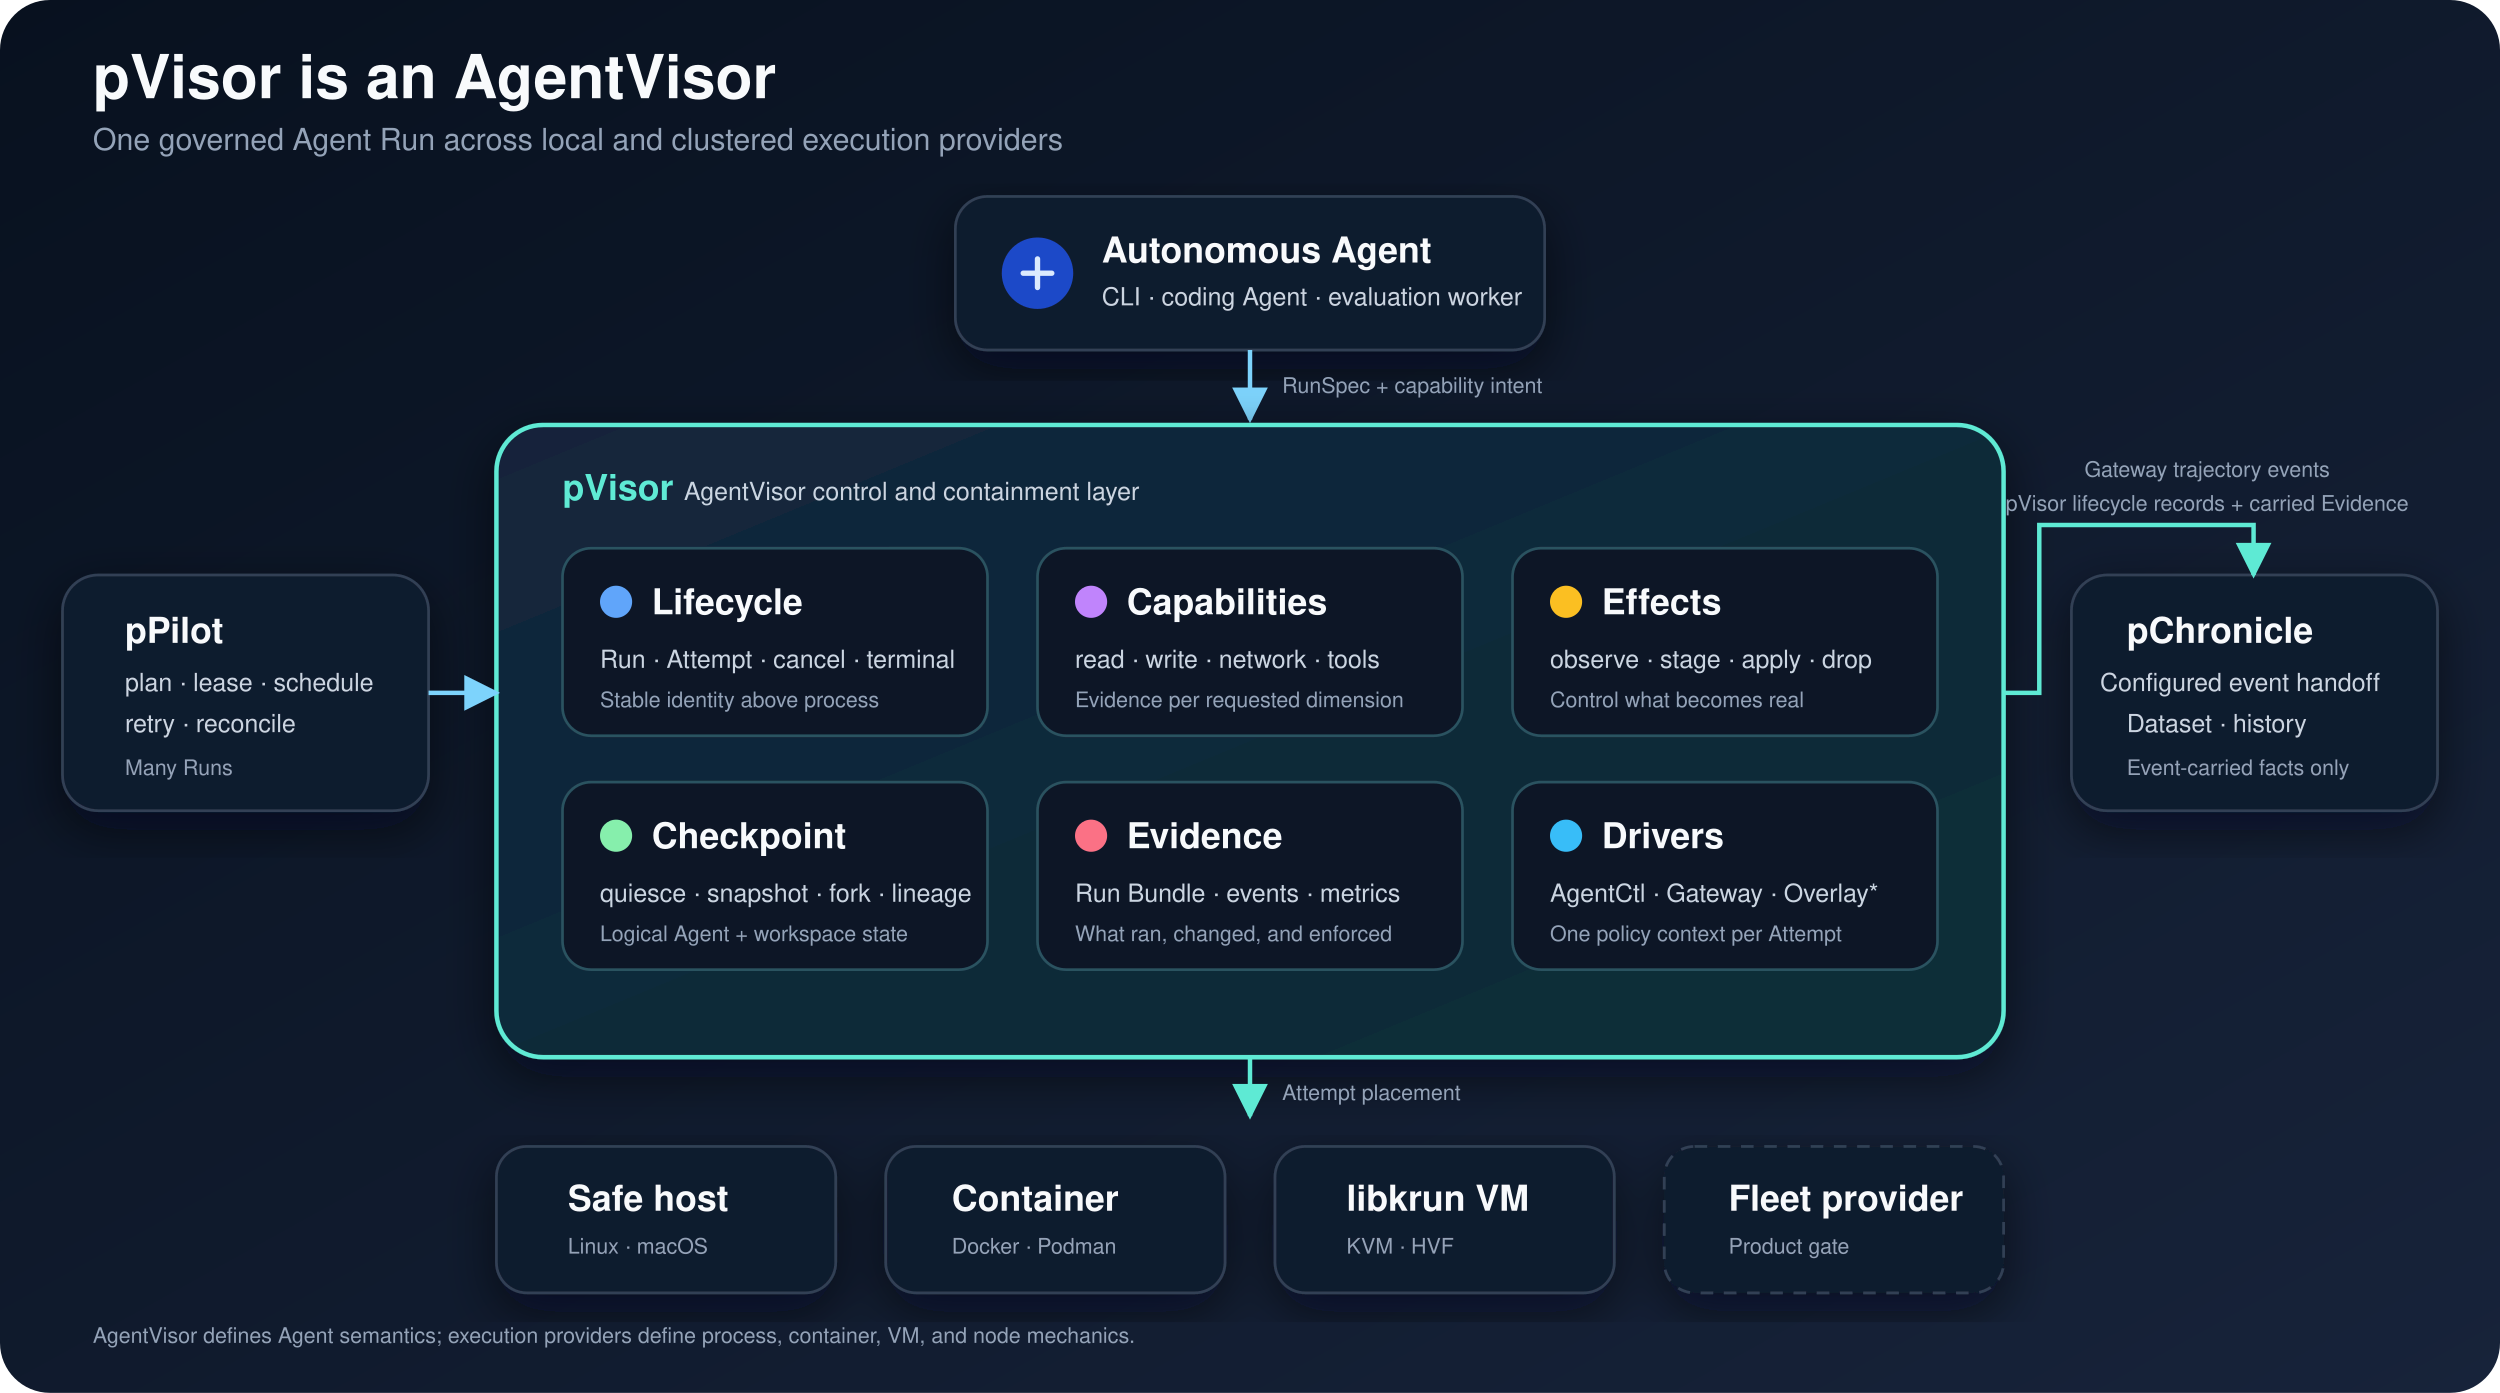
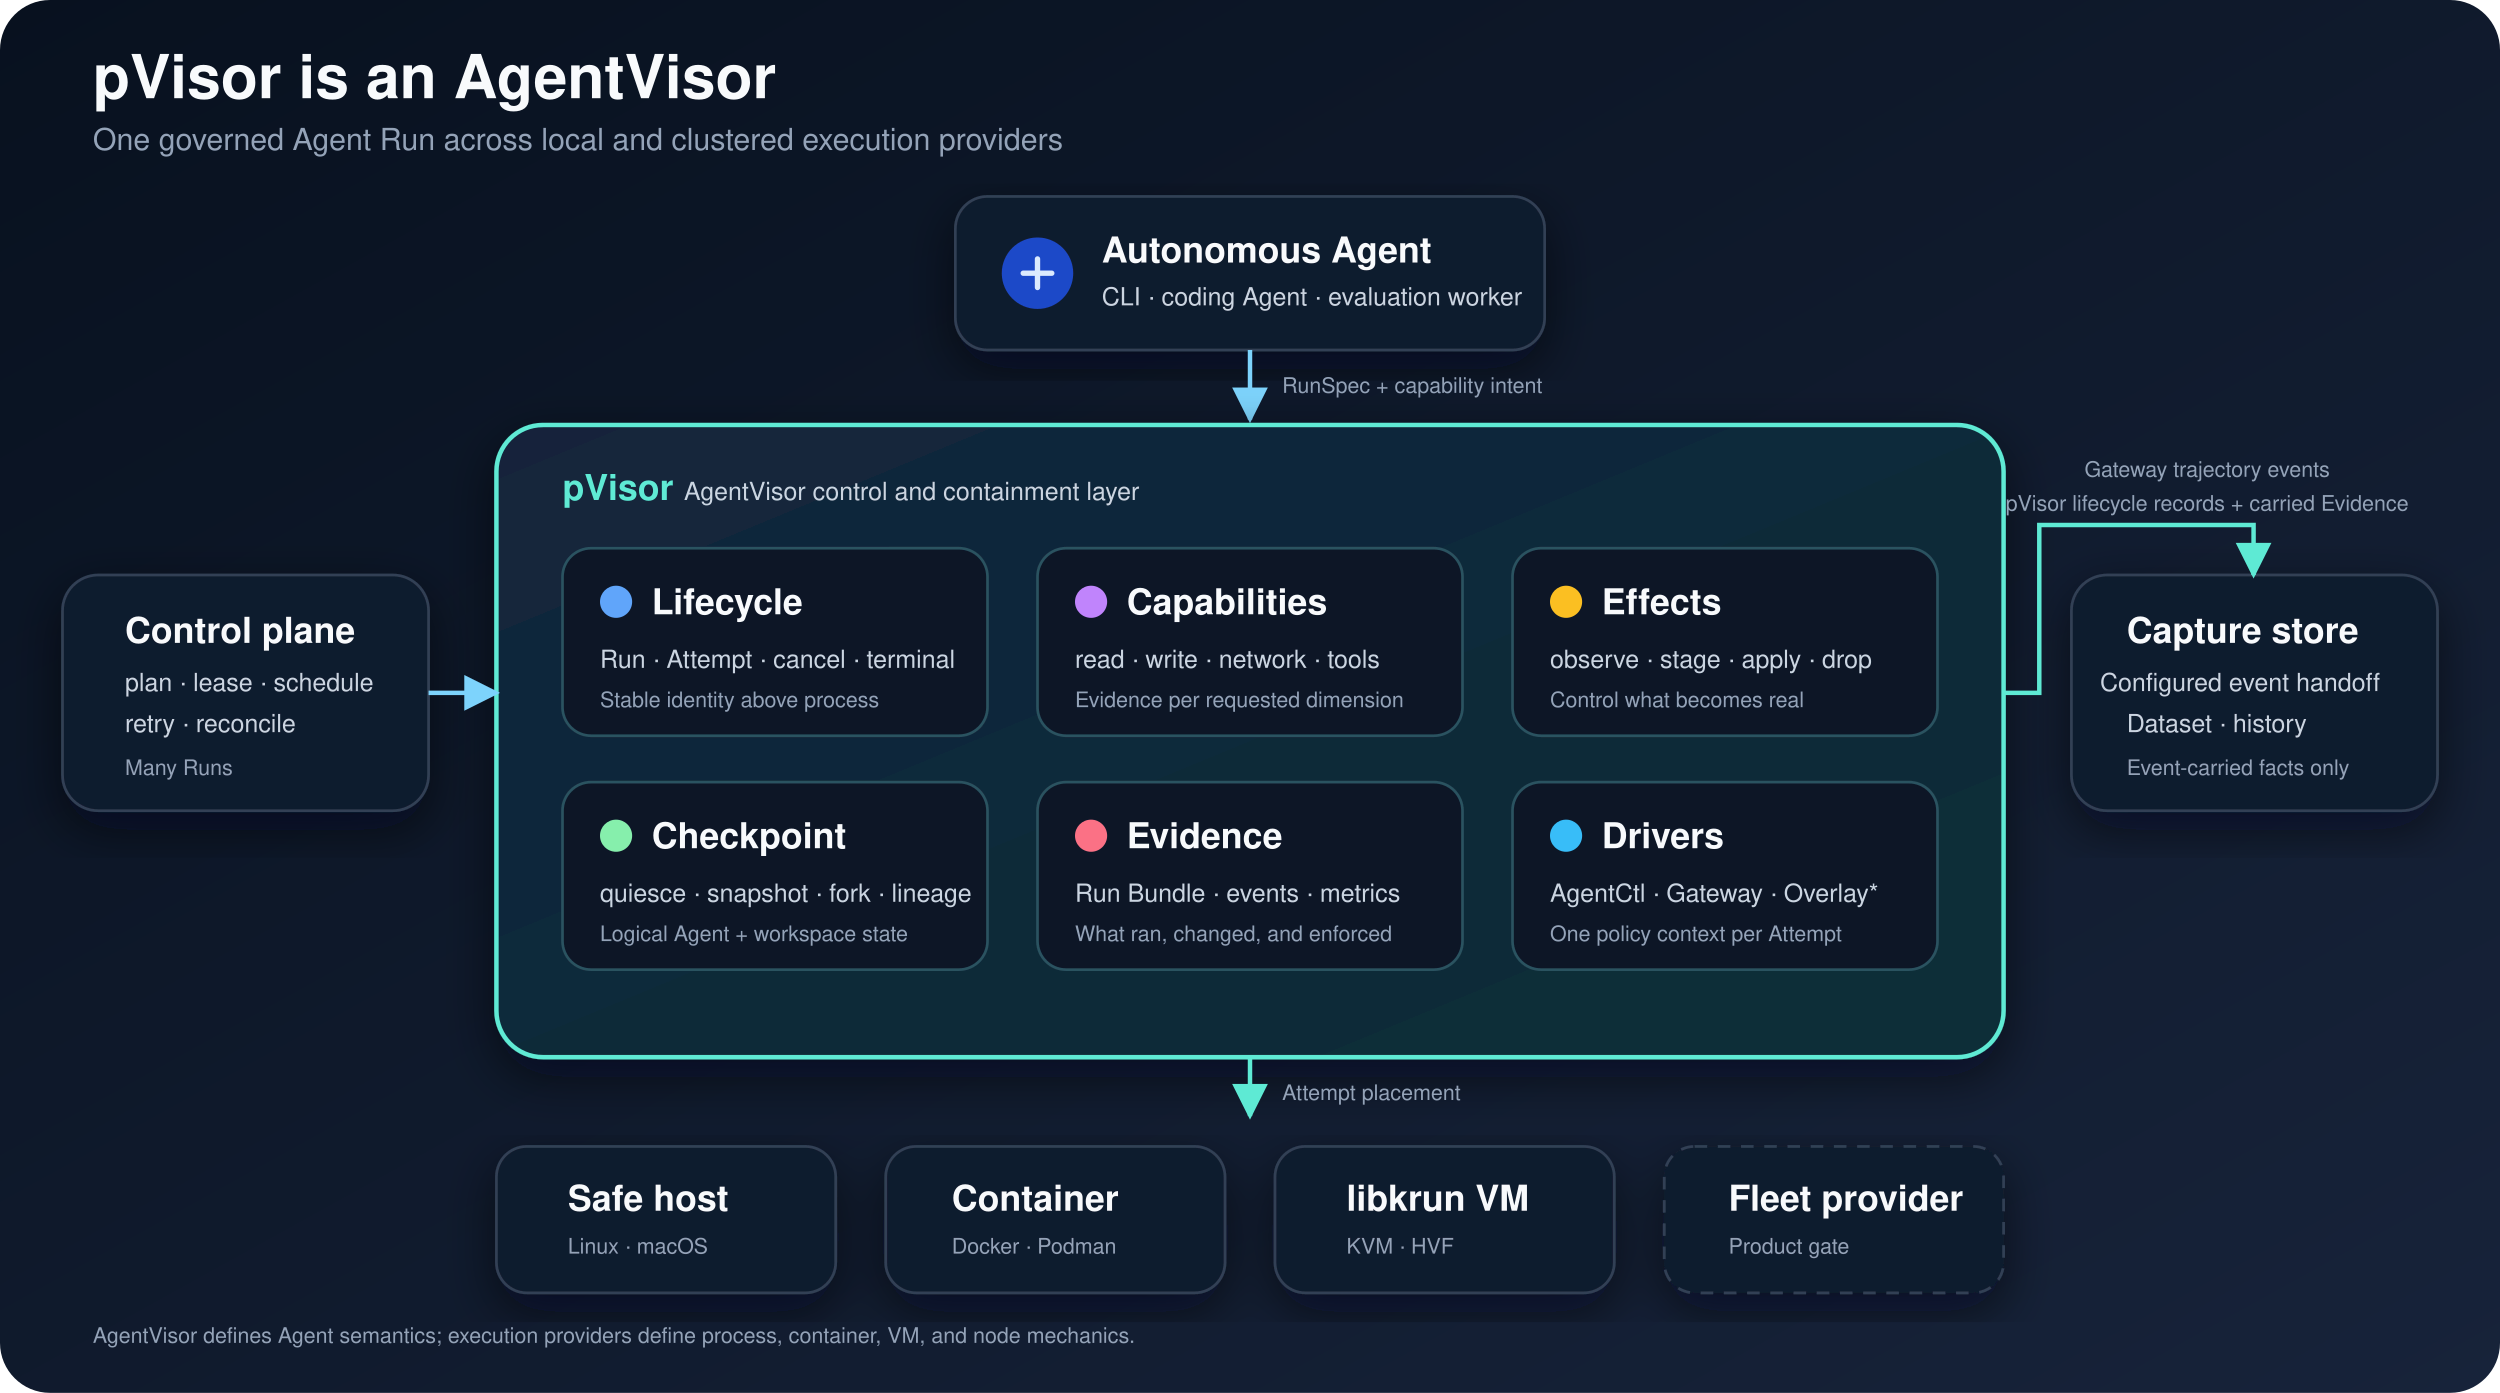
<svg xmlns="http://www.w3.org/2000/svg" width="1400" height="780" viewBox="0 0 1400 780" role="img" aria-labelledby="title desc">
  <defs>
    <linearGradient id="bg" x1="0" y1="0" x2="1" y2="1">
      <stop offset="0" stop-color="#08111f" />
      <stop offset="1" stop-color="#17233a" />
    </linearGradient>
    <linearGradient id="visor" x1="0" y1="0" x2="1" y2="1">
      <stop offset="0" stop-color="#12243b" />
      <stop offset="1" stop-color="#0f2f38" />
    </linearGradient>
    <filter id="shadow" x="-20%" y="-20%" width="140%" height="140%">
      <feDropShadow dx="0" dy="10" stdDeviation="14" flood-color="#020617" flood-opacity="0.55" />
    </filter>
    <marker id="arrow" viewBox="0 0 10 10" refX="9" refY="5" markerWidth="8" markerHeight="8" orient="auto-start-reverse">
      <path d="M 0 0 L 10 5 L 0 10 z" fill="#7dd3fc" />
    </marker>
    <marker id="arrow-teal" viewBox="0 0 10 10" refX="9" refY="5" markerWidth="8" markerHeight="8" orient="auto-start-reverse">
      <path d="M 0 0 L 10 5 L 0 10 z" fill="#5eead4" />
    </marker>
    <style>
      text { font-family: -apple-system, BlinkMacSystemFont, "Segoe UI", Helvetica, Arial, sans-serif; }
      .title { font-size: 34px; font-weight: 700; fill: #f8fafc; }
      .subtitle { font-size: 17px; font-weight: 400; fill: #94a3b8; }
      .label { font-size: 20px; font-weight: 700; fill: #f8fafc; }
      .small { font-size: 14px; font-weight: 500; fill: #cbd5e1; }
      .tiny { font-size: 12px; font-weight: 500; fill: #94a3b8; }
      .accent { fill: #5eead4; }
      .card { fill: #111c2e; stroke: #334155; stroke-width: 1.5; }
      .inner { fill: #0d1728; stroke: #2b5260; stroke-width: 1.5; }
      .line { fill: none; stroke: #7dd3fc; stroke-width: 2.5; marker-end: url(#arrow); }
      .teal-line { fill: none; stroke: #5eead4; stroke-width: 2.5; marker-end: url(#arrow-teal); }
    </style>
  </defs>
  <rect width="1400" height="780" rx="28" fill="url(#bg)" />
  <text x="52" y="55" class="title">pVisor is an AgentVisor</text>
  <text x="52" y="84" class="subtitle">One governed Agent Run across local and clustered execution providers</text>
  <g filter="url(#shadow)">
    <rect x="535" y="110" width="330" height="86" rx="18" class="card" stroke="#60a5fa" />
    <circle cx="581" cy="153" r="20" fill="#1d4ed8" opacity="0.9" />
    <path d="M573 153h16M581 145v16" stroke="#dbeafe" stroke-width="3" stroke-linecap="round" />
    <text x="617" y="147" class="label">Autonomous Agent</text>
    <text x="617" y="171" class="small">CLI · coding Agent · evaluation worker</text>
  </g>
  <path d="M700 196V235" class="line" />
  <text x="718" y="220" class="tiny">RunSpec + capability intent</text>
  <g filter="url(#shadow)">
    <rect x="278" y="238" width="844" height="354" rx="26" fill="url(#visor)" stroke="#5eead4" stroke-width="2.5" />
    <text x="315" y="280" class="label accent">pVisor</text>
    <text x="383" y="280" class="small">AgentVisor control and containment layer</text>
    <rect x="315" y="307" width="238" height="105" rx="16" class="inner" />
    <circle cx="345" cy="337" r="9" fill="#60a5fa" />
    <text x="365" y="344" class="label">Lifecycle</text>
    <text x="336" y="374" class="small">Run · Attempt · cancel · terminal</text>
    <text x="336" y="396" class="tiny">Stable identity above process</text>
    <rect x="581" y="307" width="238" height="105" rx="16" class="inner" />
    <circle cx="611" cy="337" r="9" fill="#c084fc" />
    <text x="631" y="344" class="label">Capabilities</text>
    <text x="602" y="374" class="small">read · write · network · tools</text>
    <text x="602" y="396" class="tiny">Evidence per requested dimension</text>
    <rect x="847" y="307" width="238" height="105" rx="16" class="inner" />
    <circle cx="877" cy="337" r="9" fill="#fbbf24" />
    <text x="897" y="344" class="label">Effects</text>
    <text x="868" y="374" class="small">observe · stage · apply · drop</text>
    <text x="868" y="396" class="tiny">Control what becomes real</text>
    <rect x="315" y="438" width="238" height="105" rx="16" class="inner" />
    <circle cx="345" cy="468" r="9" fill="#86efac" />
    <text x="365" y="475" class="label">Checkpoint</text>
    <text x="336" y="505" class="small">quiesce · snapshot · fork · lineage</text>
    <text x="336" y="527" class="tiny">Logical Agent + workspace state</text>
    <rect x="581" y="438" width="238" height="105" rx="16" class="inner" />
    <circle cx="611" cy="468" r="9" fill="#fb7185" />
    <text x="631" y="475" class="label">Evidence</text>
    <text x="602" y="505" class="small">Run Bundle · events · metrics</text>
    <text x="602" y="527" class="tiny">What ran, changed, and enforced</text>
    <rect x="847" y="438" width="238" height="105" rx="16" class="inner" />
    <circle cx="877" cy="468" r="9" fill="#38bdf8" />
    <text x="897" y="475" class="label">Drivers</text>
    <text x="868" y="505" class="small">AgentCtl · Gateway · Overlay*</text>
    <text x="868" y="527" class="tiny">One policy context per Attempt</text>
  </g>
  <g filter="url(#shadow)">
    <rect x="35" y="322" width="205" height="132" rx="20" class="card" stroke="#c084fc" />
-     <text x="70" y="360" class="label">pPilot</text>
+     <text x="70" y="360" class="label">Control plane</text>
    <text x="70" y="387" class="small">plan · lease · schedule</text>
    <text x="70" y="410" class="small">retry · reconcile</text>
    <text x="70" y="434" class="tiny">Many Runs</text>
  </g>
  <path d="M240 388H278" class="line" />
  <g filter="url(#shadow)">
    <rect x="1160" y="322" width="205" height="132" rx="20" class="card" stroke="#86efac" />
-     <text x="1191" y="360" class="label">pChronicle</text>
+     <text x="1191" y="360" class="label">Capture store</text>
    <text x="1176" y="387" class="small">Configured event handoff</text>
    <text x="1191" y="410" class="small">Dataset · history</text>
    <text x="1191" y="434" class="tiny">Event-carried facts only</text>
  </g>
  <path d="M1122 388H1142V294H1262V322" class="teal-line" />
  <text x="1236" y="267" class="tiny" text-anchor="middle">Gateway trajectory events</text>
  <text x="1236" y="286" class="tiny" text-anchor="middle">pVisor lifecycle records + carried Evidence</text>
  <path d="M700 592V625" class="teal-line" />
  <text x="718" y="616" class="tiny">Attempt placement</text>
  <g filter="url(#shadow)">
    <rect x="278" y="642" width="190" height="82" rx="17" class="card" />
    <text x="318" y="678" class="label">Safe host</text>
    <text x="318" y="702" class="tiny">Linux · macOS</text>
    <rect x="496" y="642" width="190" height="82" rx="17" class="card" />
    <text x="533" y="678" class="label">Container</text>
    <text x="533" y="702" class="tiny">Docker · Podman</text>
    <rect x="714" y="642" width="190" height="82" rx="17" class="card" />
    <text x="754" y="678" class="label">libkrun VM</text>
    <text x="754" y="702" class="tiny">KVM · HVF</text>
    <rect x="932" y="642" width="190" height="82" rx="17" class="card" stroke-dasharray="7 6" />
    <text x="968" y="678" class="label">Fleet provider</text>
    <text x="968" y="702" class="tiny">Product gate</text>
  </g>
  <text x="52" y="752" class="tiny">AgentVisor defines Agent semantics; execution providers define process, container, VM, and node mechanics.</text>
</svg>
